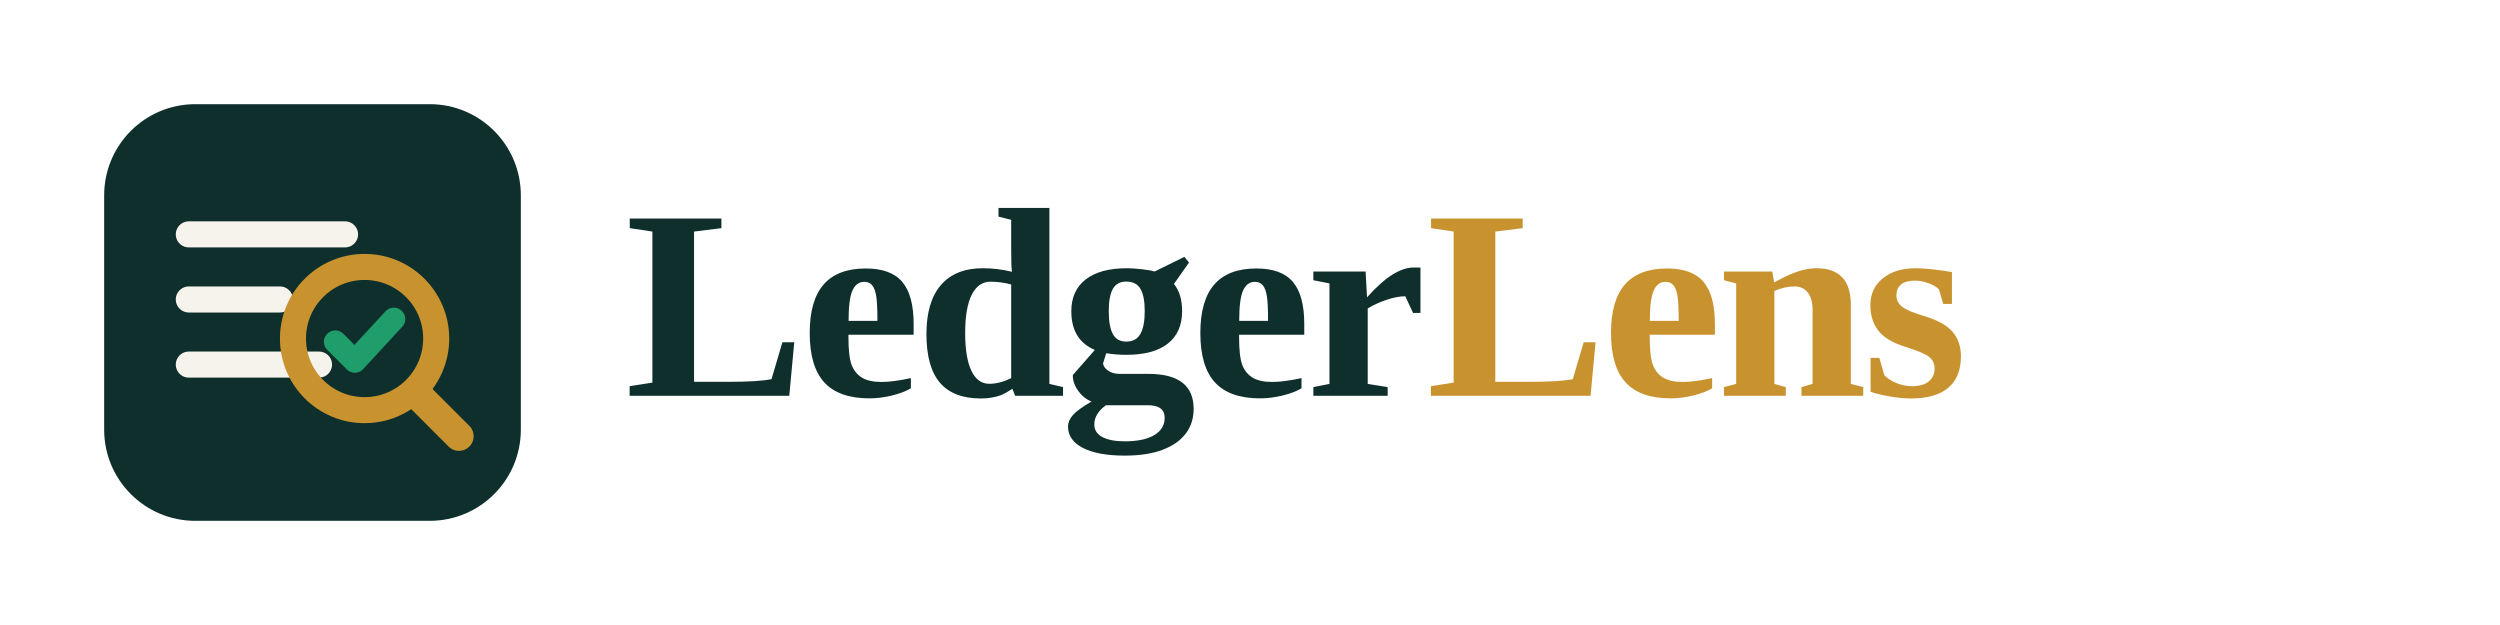
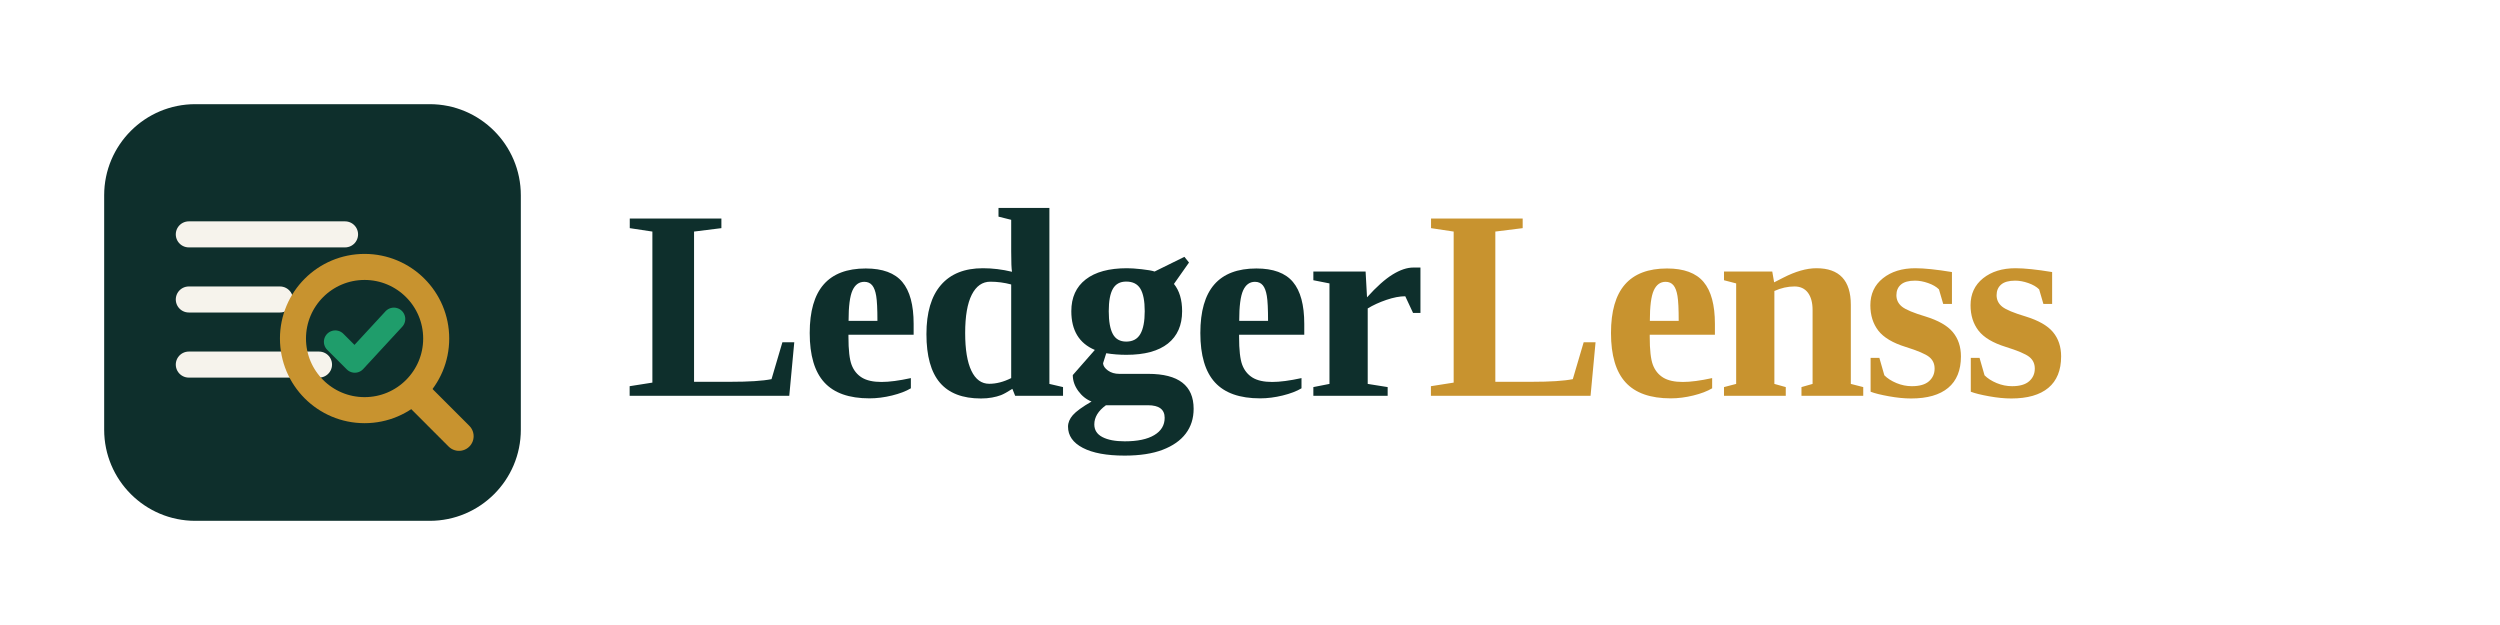
<svg xmlns="http://www.w3.org/2000/svg" viewBox="0 0 960 240" width="960" height="240">
  <g transform="translate(40 40) scale(2.5)">
    <rect width="64" height="64" rx="14" fill="#0E2F2C" />
    <path d="M13 20h24M13 30h14M13 40h20" stroke="#F6F3EC" stroke-width="4" stroke-linecap="round" />
    <circle cx="40" cy="36" r="11" fill="none" stroke="#C8932F" stroke-width="4" />
    <path d="M35.5 36.5l3 3 6-6.5" fill="none" stroke="#1F9D6B" stroke-width="3.5" stroke-linecap="round" stroke-linejoin="round" />
    <path d="M48 44.5l6.5 6.5" stroke="#C8932F" stroke-width="4.5" stroke-linecap="round" />
  </g>
-   <text x="240" y="152" font-family="Fraunces, Georgia, 'Times New Roman', serif" font-weight="600" font-size="104" fill="#0E2F2C" letter-spacing="-2">Ledger<tspan fill="#C8932F">Lens</tspan>
+   <text x="240" y="152" font-family="Fraunces, Georgia, 'Times New Roman', serif" font-weight="600" font-size="104" fill="#0E2F2C" letter-spacing="-2">Ledger<tspan fill="#C8932F">Lenss</tspan>
  </text>
</svg>
